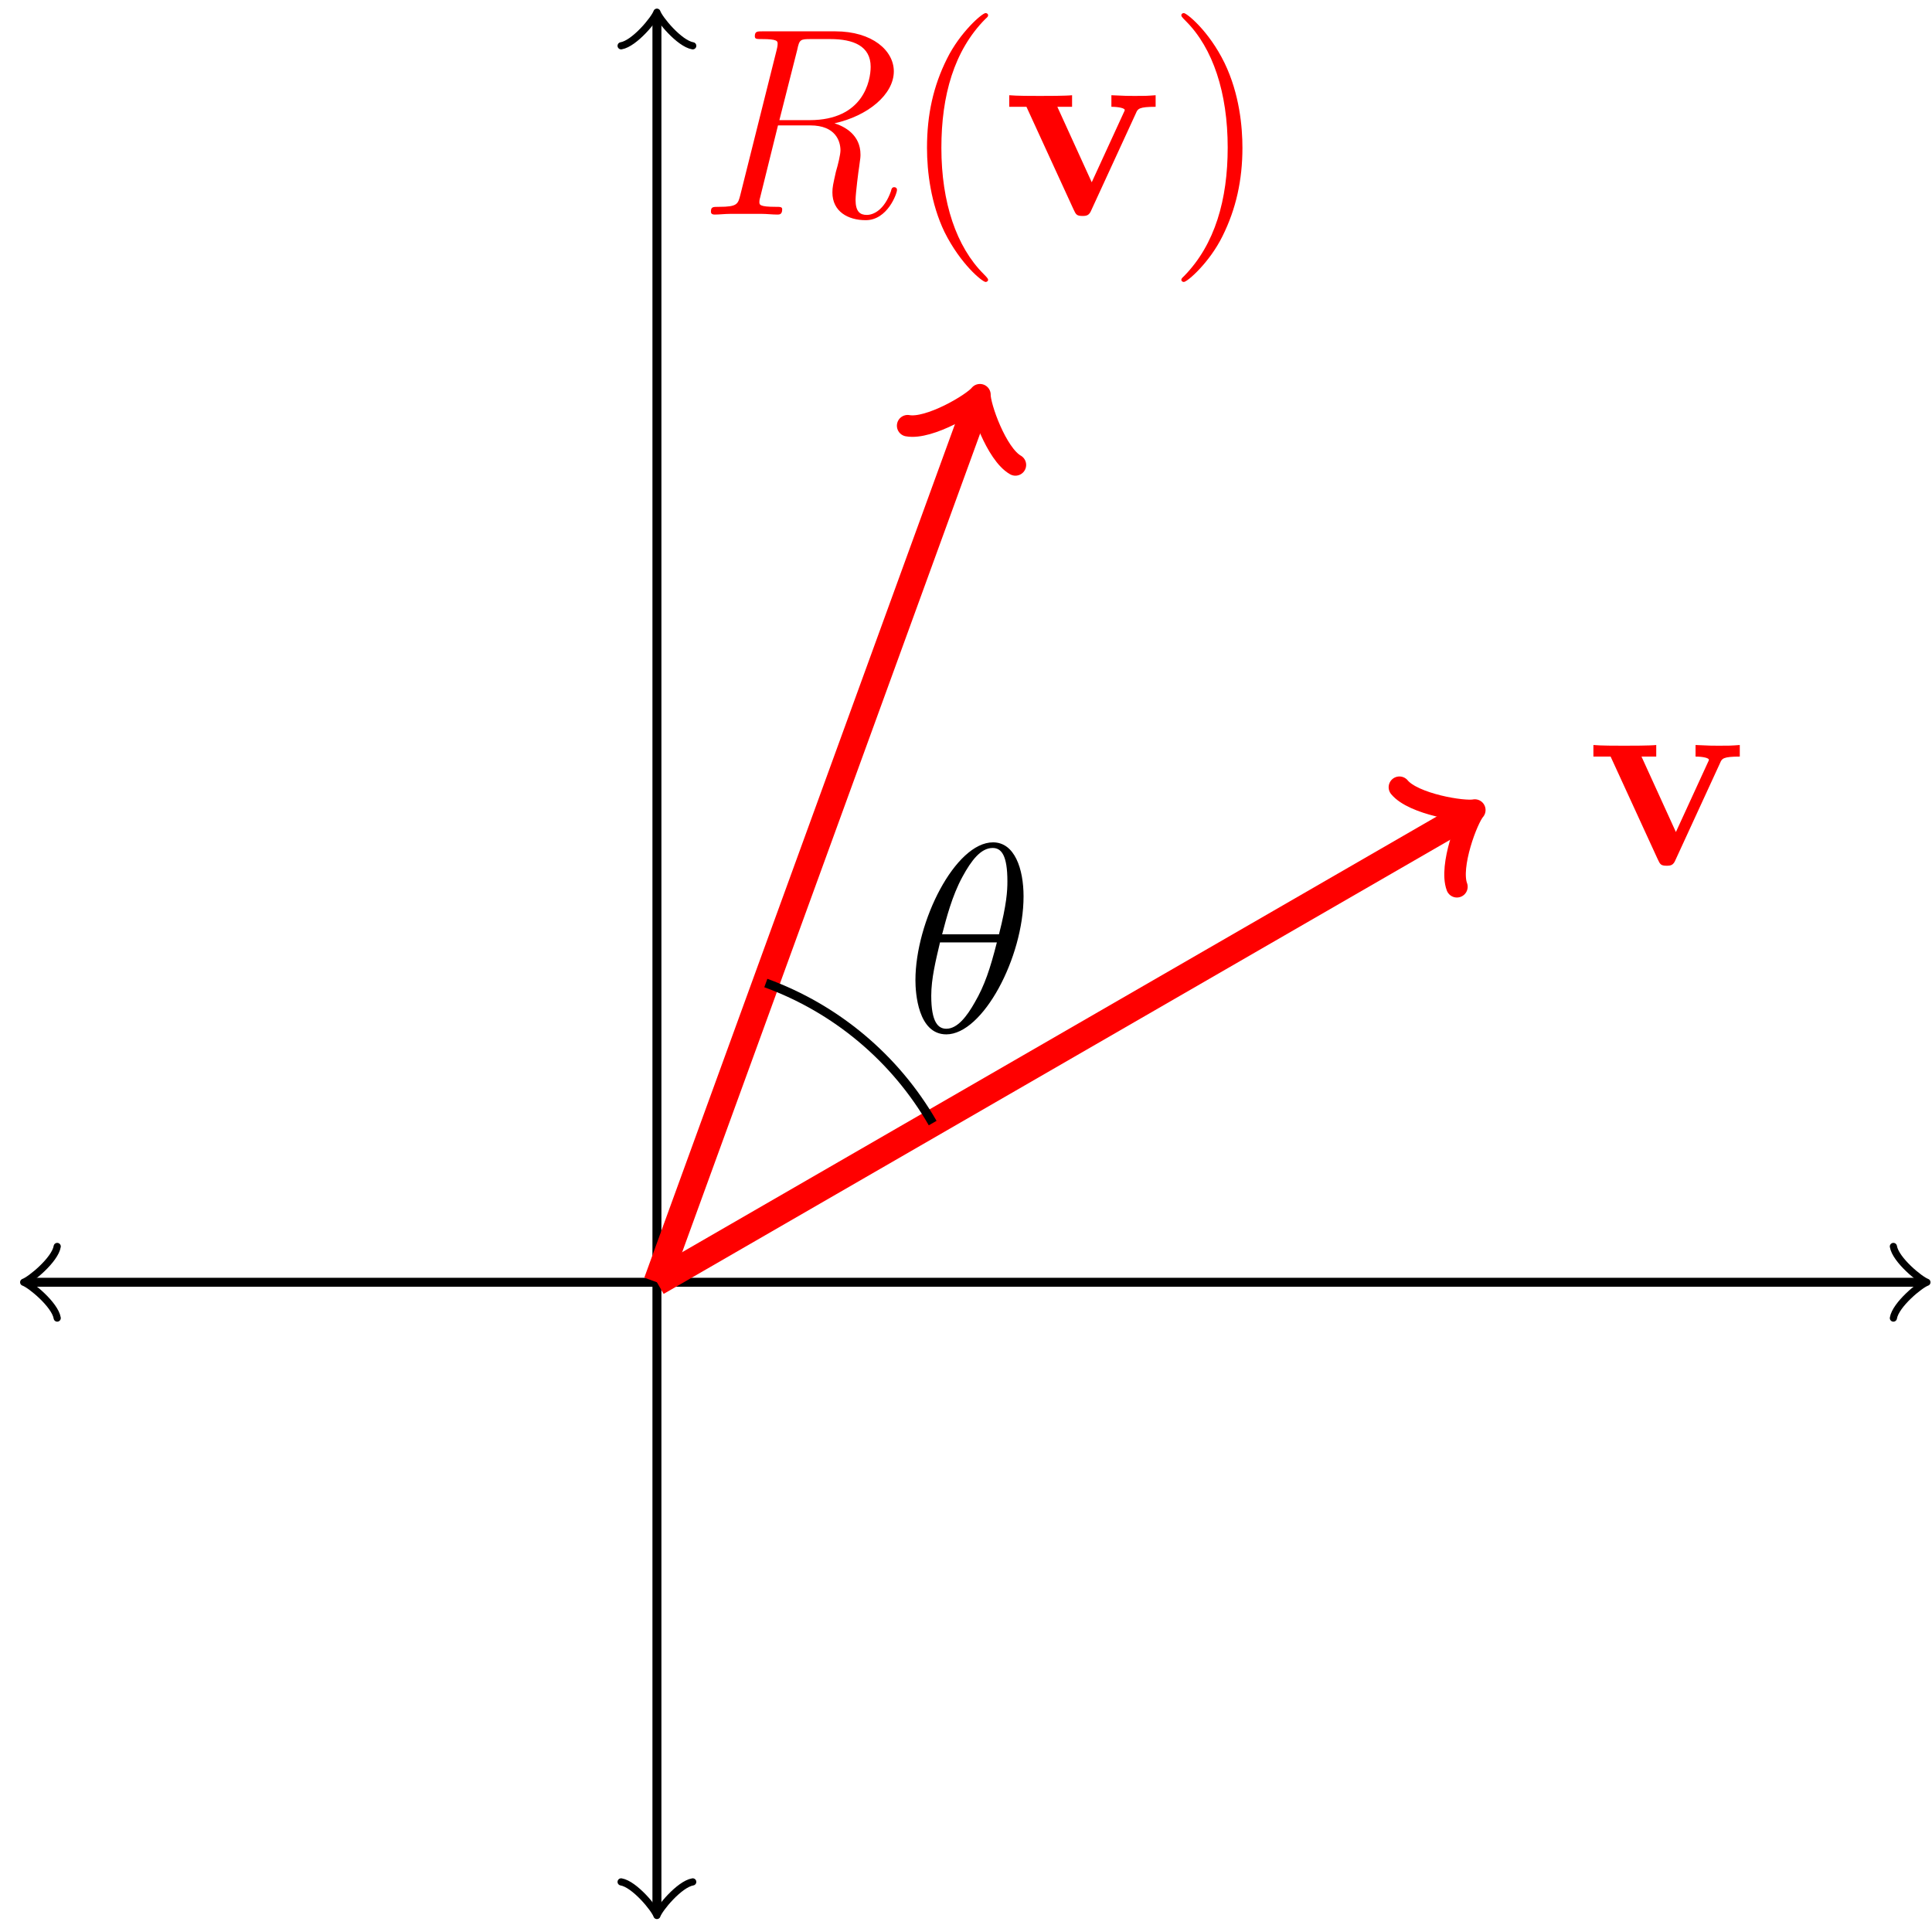
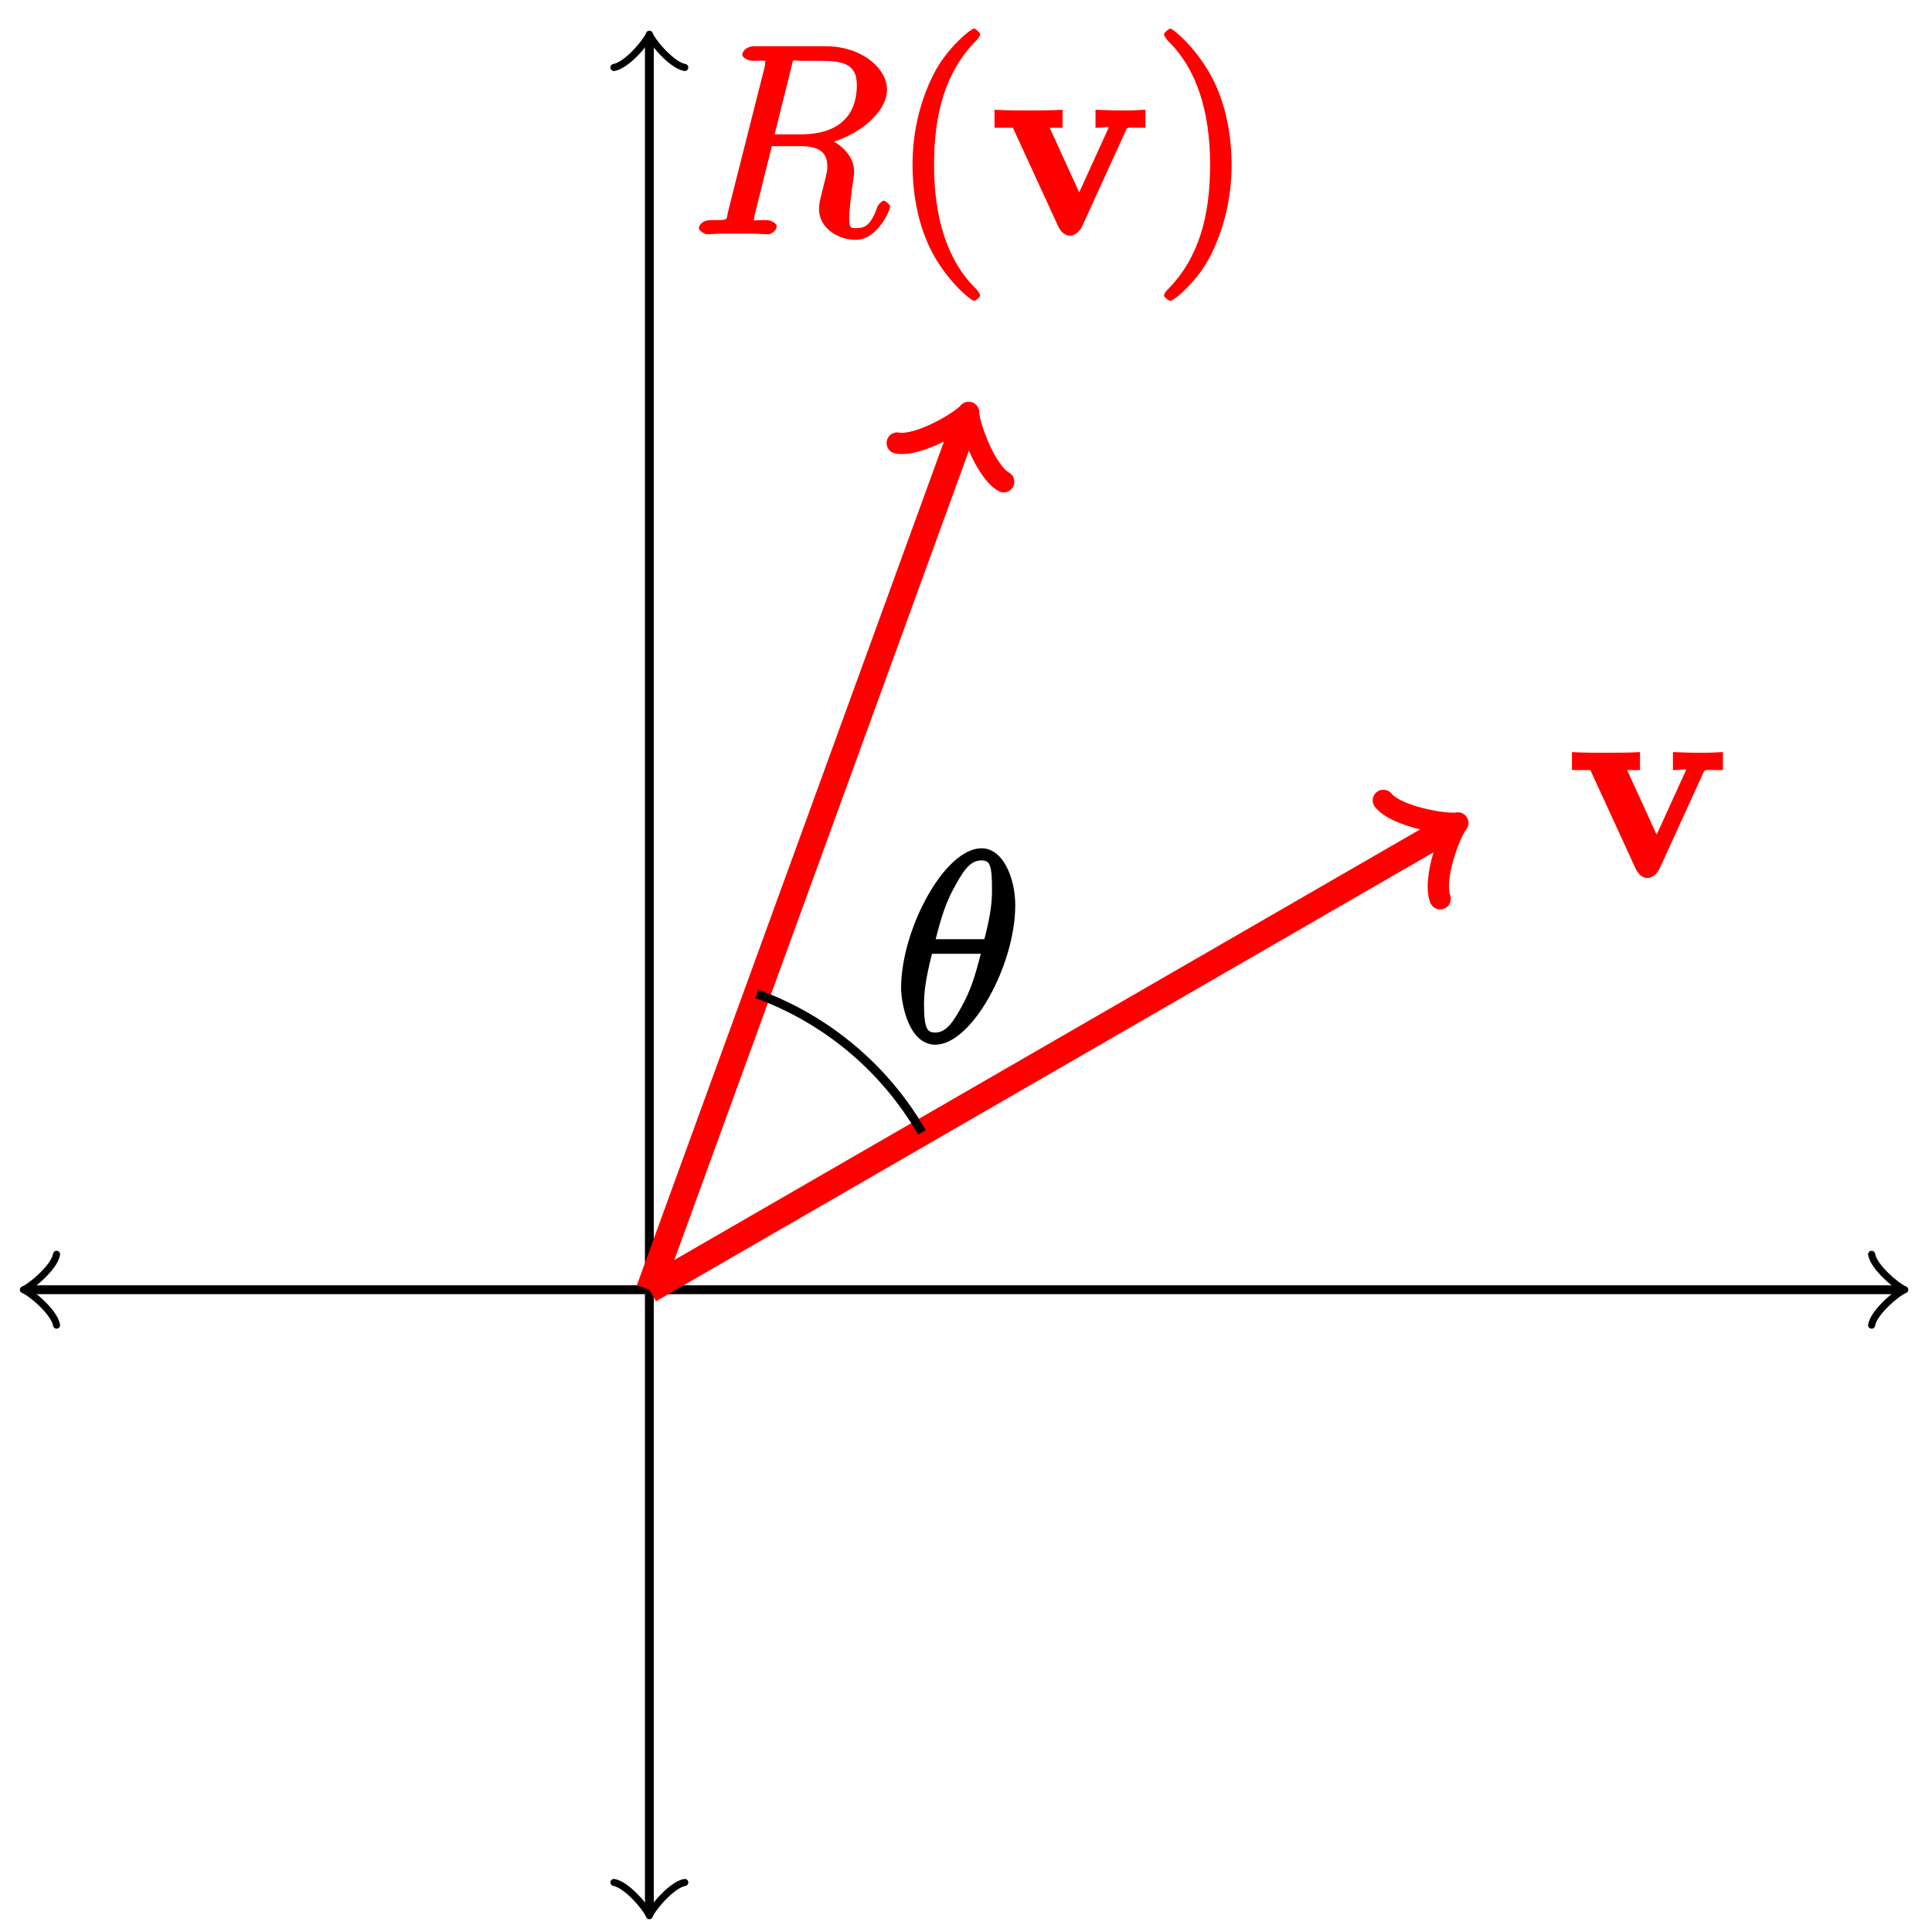
- <svg xmlns="http://www.w3.org/2000/svg" xmlns:xlink="http://www.w3.org/1999/xlink" width="86pt" height="86pt" viewBox="0 0 86 86" version="1.1">
+ <svg xmlns="http://www.w3.org/2000/svg" xmlns:xlink="http://www.w3.org/1999/xlink" width="87pt" height="87pt" viewBox="0 0 87 87" version="1.1">
  <defs>
    <g>
      <symbol overflow="visible" id="glyph0-0">
        <path style="stroke:none;" d="" />
      </symbol>
      <symbol overflow="visible" id="glyph0-1">
-         <path style="stroke:none;" d="M 5.922 -4.516 C 6 -4.703 6.047 -4.797 6.797 -4.797 L 6.797 -5.312 C 6.375 -5.281 6.344 -5.281 5.859 -5.281 C 5.531 -5.281 5.516 -5.281 4.828 -5.312 L 4.828 -4.797 C 5.156 -4.797 5.422 -4.734 5.422 -4.656 C 5.422 -4.641 5.422 -4.625 5.359 -4.5 L 3.953 -1.438 L 2.422 -4.797 L 3.078 -4.797 L 3.078 -5.312 C 2.797 -5.281 1.953 -5.281 1.641 -5.281 C 1.297 -5.281 0.594 -5.281 0.281 -5.312 L 0.281 -4.797 L 1.047 -4.797 L 3.141 -0.234 C 3.25 0 3.281 0.062 3.547 0.062 C 3.734 0.062 3.844 0.031 3.938 -0.203 Z M 5.922 -4.516 " />
+         <path style="stroke:none;" d="M 6.047 -4.656 C 6.125 -4.844 6.047 -4.797 6.938 -4.797 L 6.938 -5.609 C 6.375 -5.578 6.344 -5.578 5.859 -5.578 C 5.531 -5.578 5.516 -5.578 4.688 -5.609 L 4.688 -4.797 C 5.156 -4.797 5.266 -4.875 5.266 -4.797 C 5.266 -4.781 5.312 -4.875 5.328 -4.906 L 3.812 -1.578 L 4.094 -1.578 L 2.625 -4.797 L 3.203 -4.797 L 3.203 -5.609 C 2.797 -5.578 1.953 -5.578 1.641 -5.578 C 1.297 -5.578 0.594 -5.578 0.141 -5.609 L 0.141 -4.797 L 0.969 -4.797 L 3 -0.375 C 3.109 -0.141 3.281 0.062 3.547 0.062 C 3.734 0.062 3.969 -0.109 4.078 -0.344 Z M 6.047 -4.656 " />
      </symbol>
      <symbol overflow="visible" id="glyph1-0">
        <path style="stroke:none;" d="" />
      </symbol>
      <symbol overflow="visible" id="glyph1-1">
-         <path style="stroke:none;" d="M 4.406 -7.344 C 4.5 -7.797 4.547 -7.812 5.016 -7.812 L 5.875 -7.812 C 6.906 -7.812 7.672 -7.5 7.672 -6.578 C 7.672 -5.969 7.359 -4.203 4.953 -4.203 L 3.609 -4.203 Z M 6.062 -4.062 C 7.547 -4.391 8.703 -5.344 8.703 -6.375 C 8.703 -7.297 7.75 -8.156 6.094 -8.156 L 2.859 -8.156 C 2.625 -8.156 2.516 -8.156 2.516 -7.938 C 2.516 -7.812 2.594 -7.812 2.828 -7.812 C 3.531 -7.812 3.531 -7.719 3.531 -7.594 C 3.531 -7.562 3.531 -7.5 3.484 -7.312 L 1.875 -0.891 C 1.766 -0.469 1.75 -0.344 0.922 -0.344 C 0.641 -0.344 0.562 -0.344 0.562 -0.125 C 0.562 0 0.688 0 0.734 0 C 0.938 0 1.188 -0.031 1.422 -0.031 L 2.828 -0.031 C 3.047 -0.031 3.297 0 3.516 0 C 3.609 0 3.734 0 3.734 -0.234 C 3.734 -0.344 3.641 -0.344 3.453 -0.344 C 2.719 -0.344 2.719 -0.438 2.719 -0.562 C 2.719 -0.578 2.719 -0.656 2.75 -0.75 L 3.547 -3.969 L 4.984 -3.969 C 6.125 -3.969 6.328 -3.25 6.328 -2.859 C 6.328 -2.672 6.219 -2.219 6.125 -1.906 C 6 -1.344 5.969 -1.219 5.969 -0.984 C 5.969 -0.141 6.656 0.25 7.453 0.25 C 8.422 0.25 8.844 -0.938 8.844 -1.094 C 8.844 -1.188 8.781 -1.219 8.719 -1.219 C 8.625 -1.219 8.594 -1.141 8.578 -1.047 C 8.281 -0.203 7.797 0.016 7.5 0.016 C 7.203 0.016 7 -0.125 7 -0.656 C 7 -0.938 7.141 -2.031 7.156 -2.094 C 7.219 -2.531 7.219 -2.578 7.219 -2.672 C 7.219 -3.547 6.516 -3.922 6.062 -4.062 Z M 6.062 -4.062 " />
+         <path style="stroke:none;" d="M 4.547 -7.5 C 4.656 -7.938 4.547 -7.812 5.016 -7.812 L 5.875 -7.812 C 6.906 -7.812 7.5 -7.656 7.5 -6.719 C 7.5 -6.109 7.359 -4.5 4.953 -4.5 L 3.797 -4.5 Z M 6.062 -4.062 C 7.547 -4.391 8.859 -5.484 8.859 -6.516 C 8.859 -7.453 7.75 -8.469 6.094 -8.469 L 2.859 -8.469 C 2.625 -8.469 2.344 -8.312 2.344 -8.078 C 2.344 -7.953 2.594 -7.812 2.828 -7.812 C 3.531 -7.812 3.375 -7.859 3.375 -7.734 C 3.375 -7.703 3.375 -7.641 3.328 -7.453 L 1.703 -1.031 C 1.609 -0.609 1.75 -0.641 0.922 -0.641 C 0.641 -0.641 0.391 -0.484 0.391 -0.266 C 0.391 -0.141 0.688 0 0.734 0 C 0.938 0 1.188 -0.031 1.422 -0.031 L 2.828 -0.031 C 3.047 -0.031 3.297 0 3.516 0 C 3.609 0 3.891 -0.141 3.891 -0.375 C 3.891 -0.484 3.641 -0.641 3.453 -0.641 C 2.719 -0.641 2.875 -0.578 2.875 -0.703 C 2.875 -0.719 2.875 -0.797 2.906 -0.891 L 3.672 -3.969 L 4.984 -3.969 C 6.125 -3.969 6.172 -3.391 6.172 -3 C 6.172 -2.828 6.047 -2.359 5.969 -2.047 C 5.828 -1.5 5.797 -1.359 5.797 -1.141 C 5.797 -0.281 6.656 0.25 7.453 0.25 C 8.422 0.25 9 -1.078 9 -1.25 C 9 -1.328 8.781 -1.516 8.719 -1.516 C 8.625 -1.516 8.422 -1.297 8.406 -1.188 C 8.109 -0.344 7.797 -0.281 7.5 -0.281 C 7.203 -0.281 7.156 -0.266 7.156 -0.797 C 7.156 -1.094 7.297 -2.172 7.312 -2.234 C 7.375 -2.672 7.375 -2.719 7.375 -2.828 C 7.375 -3.688 6.516 -4.219 6.062 -4.359 Z M 6.062 -4.062 " />
      </symbol>
      <symbol overflow="visible" id="glyph1-2">
-         <path style="stroke:none;" d="M 5.297 -6.016 C 5.297 -7.234 4.906 -8.422 3.938 -8.422 C 2.266 -8.422 0.484 -4.906 0.484 -2.281 C 0.484 -1.734 0.594 0.125 1.859 0.125 C 3.484 0.125 5.297 -3.297 5.297 -6.016 Z M 1.672 -4.328 C 1.859 -5.031 2.109 -6.031 2.578 -6.891 C 2.969 -7.609 3.391 -8.172 3.922 -8.172 C 4.312 -8.172 4.578 -7.844 4.578 -6.688 C 4.578 -6.266 4.547 -5.672 4.203 -4.328 Z M 4.109 -3.969 C 3.812 -2.797 3.562 -2.047 3.125 -1.297 C 2.781 -0.688 2.359 -0.125 1.859 -0.125 C 1.5 -0.125 1.188 -0.406 1.188 -1.594 C 1.188 -2.359 1.391 -3.172 1.578 -3.969 Z M 4.109 -3.969 " />
+         <path style="stroke:none;" d="M 5.453 -6.156 C 5.453 -7.375 4.906 -8.719 3.938 -8.719 C 2.266 -8.719 0.312 -5.062 0.312 -2.422 C 0.312 -1.875 0.594 0.125 1.859 0.125 C 3.484 0.125 5.453 -3.438 5.453 -6.156 Z M 1.828 -4.469 C 2.016 -5.172 2.219 -6.078 2.688 -6.922 C 3.078 -7.641 3.391 -8.172 3.922 -8.172 C 4.312 -8.172 4.406 -7.984 4.406 -6.844 C 4.406 -6.406 4.375 -5.812 4.062 -4.625 L 1.859 -4.625 Z M 3.938 -4.109 C 3.641 -2.938 3.438 -2.297 3.016 -1.547 C 2.672 -0.938 2.359 -0.422 1.859 -0.422 C 1.5 -0.422 1.344 -0.547 1.344 -1.734 C 1.344 -2.516 1.547 -3.328 1.703 -3.969 L 3.906 -3.969 Z M 3.938 -4.109 " />
      </symbol>
      <symbol overflow="visible" id="glyph2-0">
        <path style="stroke:none;" d="" />
      </symbol>
      <symbol overflow="visible" id="glyph2-1">
-         <path style="stroke:none;" d="M 3.891 2.906 C 3.891 2.875 3.891 2.844 3.688 2.641 C 2.484 1.438 1.812 -0.531 1.812 -2.969 C 1.812 -5.297 2.375 -7.297 3.766 -8.703 C 3.891 -8.812 3.891 -8.828 3.891 -8.875 C 3.891 -8.938 3.828 -8.969 3.781 -8.969 C 3.625 -8.969 2.641 -8.109 2.062 -6.938 C 1.453 -5.719 1.172 -4.453 1.172 -2.969 C 1.172 -1.906 1.344 -0.484 1.953 0.781 C 2.672 2.219 3.641 3 3.781 3 C 3.828 3 3.891 2.969 3.891 2.906 Z M 3.891 2.906 " />
+         <path style="stroke:none;" d="M 4.047 2.766 C 4.047 2.719 4 2.594 3.797 2.391 C 2.594 1.188 1.969 -0.688 1.969 -3.125 C 1.969 -5.438 2.484 -7.328 3.875 -8.734 C 4 -8.844 4.047 -8.984 4.047 -9.016 C 4.047 -9.078 3.828 -9.266 3.781 -9.266 C 3.625 -9.266 2.516 -8.359 1.938 -7.188 C 1.328 -5.969 1 -4.594 1 -3.125 C 1 -2.062 1.172 -0.641 1.797 0.641 C 2.5 2.078 3.641 3 3.781 3 C 3.828 3 4.047 2.828 4.047 2.766 Z M 4.047 2.766 " />
      </symbol>
      <symbol overflow="visible" id="glyph2-2">
-         <path style="stroke:none;" d="M 3.375 -2.969 C 3.375 -3.891 3.25 -5.359 2.578 -6.75 C 1.875 -8.188 0.891 -8.969 0.766 -8.969 C 0.719 -8.969 0.656 -8.938 0.656 -8.875 C 0.656 -8.828 0.656 -8.812 0.859 -8.609 C 2.062 -7.406 2.719 -5.422 2.719 -2.984 C 2.719 -0.672 2.156 1.328 0.781 2.734 C 0.656 2.844 0.656 2.875 0.656 2.906 C 0.656 2.969 0.719 3 0.766 3 C 0.922 3 1.906 2.141 2.484 0.969 C 3.094 -0.25 3.375 -1.547 3.375 -2.969 Z M 3.375 -2.969 " />
+         <path style="stroke:none;" d="M 3.531 -3.125 C 3.531 -4.031 3.406 -5.516 2.734 -6.891 C 2.031 -8.328 0.891 -9.266 0.766 -9.266 C 0.719 -9.266 0.484 -9.078 0.484 -9.016 C 0.484 -8.984 0.531 -8.844 0.734 -8.641 C 1.938 -7.438 2.562 -5.562 2.562 -3.125 C 2.562 -0.812 2.047 1.078 0.656 2.484 C 0.531 2.594 0.484 2.719 0.484 2.766 C 0.484 2.828 0.719 3 0.766 3 C 0.922 3 2.016 2.109 2.594 0.938 C 3.203 -0.281 3.531 -1.688 3.531 -3.125 Z M 3.531 -3.125 " />
      </symbol>
    </g>
  </defs>
  <g id="surface1">
-     <path style="fill:none;stroke-width:0.399;stroke-linecap:butt;stroke-linejoin:miter;stroke:rgb(0%,0%,0%);stroke-opacity:1;stroke-miterlimit:10;" d="M -27.889 -0 L 56.236 -0 " transform="matrix(1,0,0,-1,29.241,57.078)" />
-     <path style="fill:none;stroke-width:0.319;stroke-linecap:round;stroke-linejoin:round;stroke:rgb(0%,0%,0%);stroke-opacity:1;stroke-miterlimit:10;" d="M -1.194 1.594 C -1.097 0.996 0.001 0.098 0.298 0 C 0.001 -0.101 -1.097 -0.996 -1.194 -1.594 " transform="matrix(-1,0,0,1,1.35248,57.078)" />
-     <path style="fill:none;stroke-width:0.319;stroke-linecap:round;stroke-linejoin:round;stroke:rgb(0%,0%,0%);stroke-opacity:1;stroke-miterlimit:10;" d="M -1.195 1.594 C -1.097 0.996 0 0.101 0.297 -0 C 0 -0.098 -1.097 -0.996 -1.195 -1.594 " transform="matrix(1,0,0,-1,85.47634,57.078)" />
-     <path style="fill:none;stroke-width:0.399;stroke-linecap:butt;stroke-linejoin:miter;stroke:rgb(0%,0%,0%);stroke-opacity:1;stroke-miterlimit:10;" d="M 0.001 -27.887 L 0.001 56.234 " transform="matrix(1,0,0,-1,29.241,57.078)" />
-     <path style="fill:none;stroke-width:0.319;stroke-linecap:round;stroke-linejoin:round;stroke:rgb(0%,0%,0%);stroke-opacity:1;stroke-miterlimit:10;" d="M -1.197 1.595 C -1.095 0.997 -0.002 0.099 0.299 0.001 C -0.002 -0.1 -1.095 -0.995 -1.197 -1.593 " transform="matrix(0,1,1,0,29.241,84.96652)" />
-     <path style="fill:none;stroke-width:0.319;stroke-linecap:round;stroke-linejoin:round;stroke:rgb(0%,0%,0%);stroke-opacity:1;stroke-miterlimit:10;" d="M -1.196 1.593 C -1.095 0.995 -0.001 0.1 0.3 -0.001 C -0.001 -0.099 -1.095 -0.997 -1.196 -1.595 " transform="matrix(0,-1,-1,0,29.241,0.84266)" />
-     <path style="fill:none;stroke-width:1.196;stroke-linecap:butt;stroke-linejoin:miter;stroke:rgb(100%,0%,0%);stroke-opacity:1;stroke-miterlimit:10;" d="M 0.001 -0 L 35.993 20.781 " transform="matrix(1,0,0,-1,29.241,57.078)" />
-     <path style="fill:none;stroke-width:0.956;stroke-linecap:round;stroke-linejoin:round;stroke:rgb(100%,0%,0%);stroke-opacity:1;stroke-miterlimit:10;" d="M -1.913 2.549 C -1.754 1.594 -0.002 0.159 0.477 -0 C -0.002 -0.16 -1.752 -1.595 -1.912 -2.55 " transform="matrix(0.86877,-0.5016,-0.5016,-0.86877,65.23375,36.29765)" />
+     <path style="fill:none;stroke-width:0.399;stroke-linecap:butt;stroke-linejoin:miter;stroke:rgb(0%,0%,0%);stroke-opacity:1;stroke-miterlimit:10;" d="M -27.889 -0 L 56.236 -0 " transform="matrix(1,0,0,-1,29.241,58.078)" />
+     <path style="fill:none;stroke-width:0.319;stroke-linecap:round;stroke-linejoin:round;stroke:rgb(0%,0%,0%);stroke-opacity:1;stroke-miterlimit:10;" d="M -1.194 1.594 C -1.097 0.996 0.001 0.098 0.298 0 C 0.001 -0.101 -1.097 -0.996 -1.194 -1.594 " transform="matrix(-1,0,0,1,1.35248,58.078)" />
+     <path style="fill:none;stroke-width:0.319;stroke-linecap:round;stroke-linejoin:round;stroke:rgb(0%,0%,0%);stroke-opacity:1;stroke-miterlimit:10;" d="M -1.195 1.594 C -1.097 0.996 0 0.101 0.297 -0 C 0 -0.098 -1.097 -0.996 -1.195 -1.594 " transform="matrix(1,0,0,-1,85.47634,58.078)" />
+     <path style="fill:none;stroke-width:0.399;stroke-linecap:butt;stroke-linejoin:miter;stroke:rgb(0%,0%,0%);stroke-opacity:1;stroke-miterlimit:10;" d="M 0.001 -27.887 L 0.001 56.234 " transform="matrix(1,0,0,-1,29.241,58.078)" />
+     <path style="fill:none;stroke-width:0.319;stroke-linecap:round;stroke-linejoin:round;stroke:rgb(0%,0%,0%);stroke-opacity:1;stroke-miterlimit:10;" d="M -1.197 1.595 C -1.095 0.997 -0.002 0.099 0.299 0.001 C -0.002 -0.1 -1.095 -0.995 -1.197 -1.593 " transform="matrix(0,1,1,0,29.241,85.96652)" />
+     <path style="fill:none;stroke-width:0.319;stroke-linecap:round;stroke-linejoin:round;stroke:rgb(0%,0%,0%);stroke-opacity:1;stroke-miterlimit:10;" d="M -1.196 1.593 C -1.095 0.995 -0.001 0.1 0.3 -0.001 C -0.001 -0.099 -1.095 -0.997 -1.196 -1.595 " transform="matrix(0,-1,-1,0,29.241,1.84266)" />
+     <path style="fill:none;stroke-width:1.196;stroke-linecap:butt;stroke-linejoin:miter;stroke:rgb(100%,0%,0%);stroke-opacity:1;stroke-miterlimit:10;" d="M 0.001 -0 L 35.993 20.781 " transform="matrix(1,0,0,-1,29.241,58.078)" />
+     <path style="fill:none;stroke-width:0.956;stroke-linecap:round;stroke-linejoin:round;stroke:rgb(100%,0%,0%);stroke-opacity:1;stroke-miterlimit:10;" d="M -1.913 2.549 C -1.754 1.594 -0.002 0.159 0.477 -0 C -0.002 -0.16 -1.752 -1.595 -1.912 -2.55 " transform="matrix(0.86877,-0.5016,-0.5016,-0.86877,65.23375,37.29765)" />
    <g style="fill:rgb(100%,0%,0%);fill-opacity:1;">
-       <use xlink:href="#glyph0-1" x="70.647" y="38.475" />
+       <use xlink:href="#glyph0-1" x="70.647" y="39.475" />
    </g>
-     <path style="fill:none;stroke-width:1.196;stroke-linecap:butt;stroke-linejoin:miter;stroke:rgb(100%,0%,0%);stroke-opacity:1;stroke-miterlimit:10;" d="M 0.001 -0 L 14.216 39.055 " transform="matrix(1,0,0,-1,29.241,57.078)" />
-     <path style="fill:none;stroke-width:0.956;stroke-linecap:round;stroke-linejoin:round;stroke:rgb(100%,0%,0%);stroke-opacity:1;stroke-miterlimit:10;" d="M -1.914 2.549 C -1.753 1.595 -0.002 0.16 0.48 -0 C -0.002 -0.159 -1.755 -1.594 -1.914 -2.549 " transform="matrix(0.34244,-0.94089,-0.94089,-0.34244,43.45627,18.02177)" />
+     <path style="fill:none;stroke-width:1.196;stroke-linecap:butt;stroke-linejoin:miter;stroke:rgb(100%,0%,0%);stroke-opacity:1;stroke-miterlimit:10;" d="M 0.001 -0 L 14.216 39.055 " transform="matrix(1,0,0,-1,29.241,58.078)" />
+     <path style="fill:none;stroke-width:0.956;stroke-linecap:round;stroke-linejoin:round;stroke:rgb(100%,0%,0%);stroke-opacity:1;stroke-miterlimit:10;" d="M -1.914 2.549 C -1.753 1.595 -0.002 0.16 0.48 -0 C -0.002 -0.159 -1.755 -1.594 -1.914 -2.549 " transform="matrix(0.34244,-0.94089,-0.94089,-0.34244,43.45627,19.02177)" />
    <g style="fill:rgb(100%,0%,0%);fill-opacity:1;">
-       <use xlink:href="#glyph1-1" x="31.084" y="9.551" />
+       <use xlink:href="#glyph1-1" x="31.084" y="10.551" />
    </g>
    <g style="fill:rgb(100%,0%,0%);fill-opacity:1;">
-       <use xlink:href="#glyph2-1" x="40.092" y="9.551" />
+       <use xlink:href="#glyph2-1" x="40.092" y="10.551" />
    </g>
    <g style="fill:rgb(100%,0%,0%);fill-opacity:1;">
-       <use xlink:href="#glyph0-1" x="44.644" y="9.551" />
+       <use xlink:href="#glyph0-1" x="44.644" y="10.551" />
    </g>
    <g style="fill:rgb(100%,0%,0%);fill-opacity:1;">
-       <use xlink:href="#glyph2-2" x="51.93" y="9.551" />
+       <use xlink:href="#glyph2-2" x="51.93" y="10.551" />
    </g>
-     <path style="fill:none;stroke-width:0.399;stroke-linecap:butt;stroke-linejoin:miter;stroke:rgb(0%,0%,0%);stroke-opacity:1;stroke-miterlimit:10;" d="M 12.275 7.086 C 10.611 9.973 7.978 12.18 4.849 13.32 " transform="matrix(1,0,0,-1,29.241,57.078)" />
+     <path style="fill:none;stroke-width:0.399;stroke-linecap:butt;stroke-linejoin:miter;stroke:rgb(0%,0%,0%);stroke-opacity:1;stroke-miterlimit:10;" d="M 12.275 7.086 C 10.611 9.973 7.978 12.18 4.849 13.32 " transform="matrix(1,0,0,-1,29.241,58.078)" />
    <g style="fill:rgb(0%,0%,0%);fill-opacity:1;">
-       <use xlink:href="#glyph1-2" x="40.265" y="45.918" />
+       <use xlink:href="#glyph1-2" x="40.265" y="46.918" />
    </g>
  </g>
</svg>
